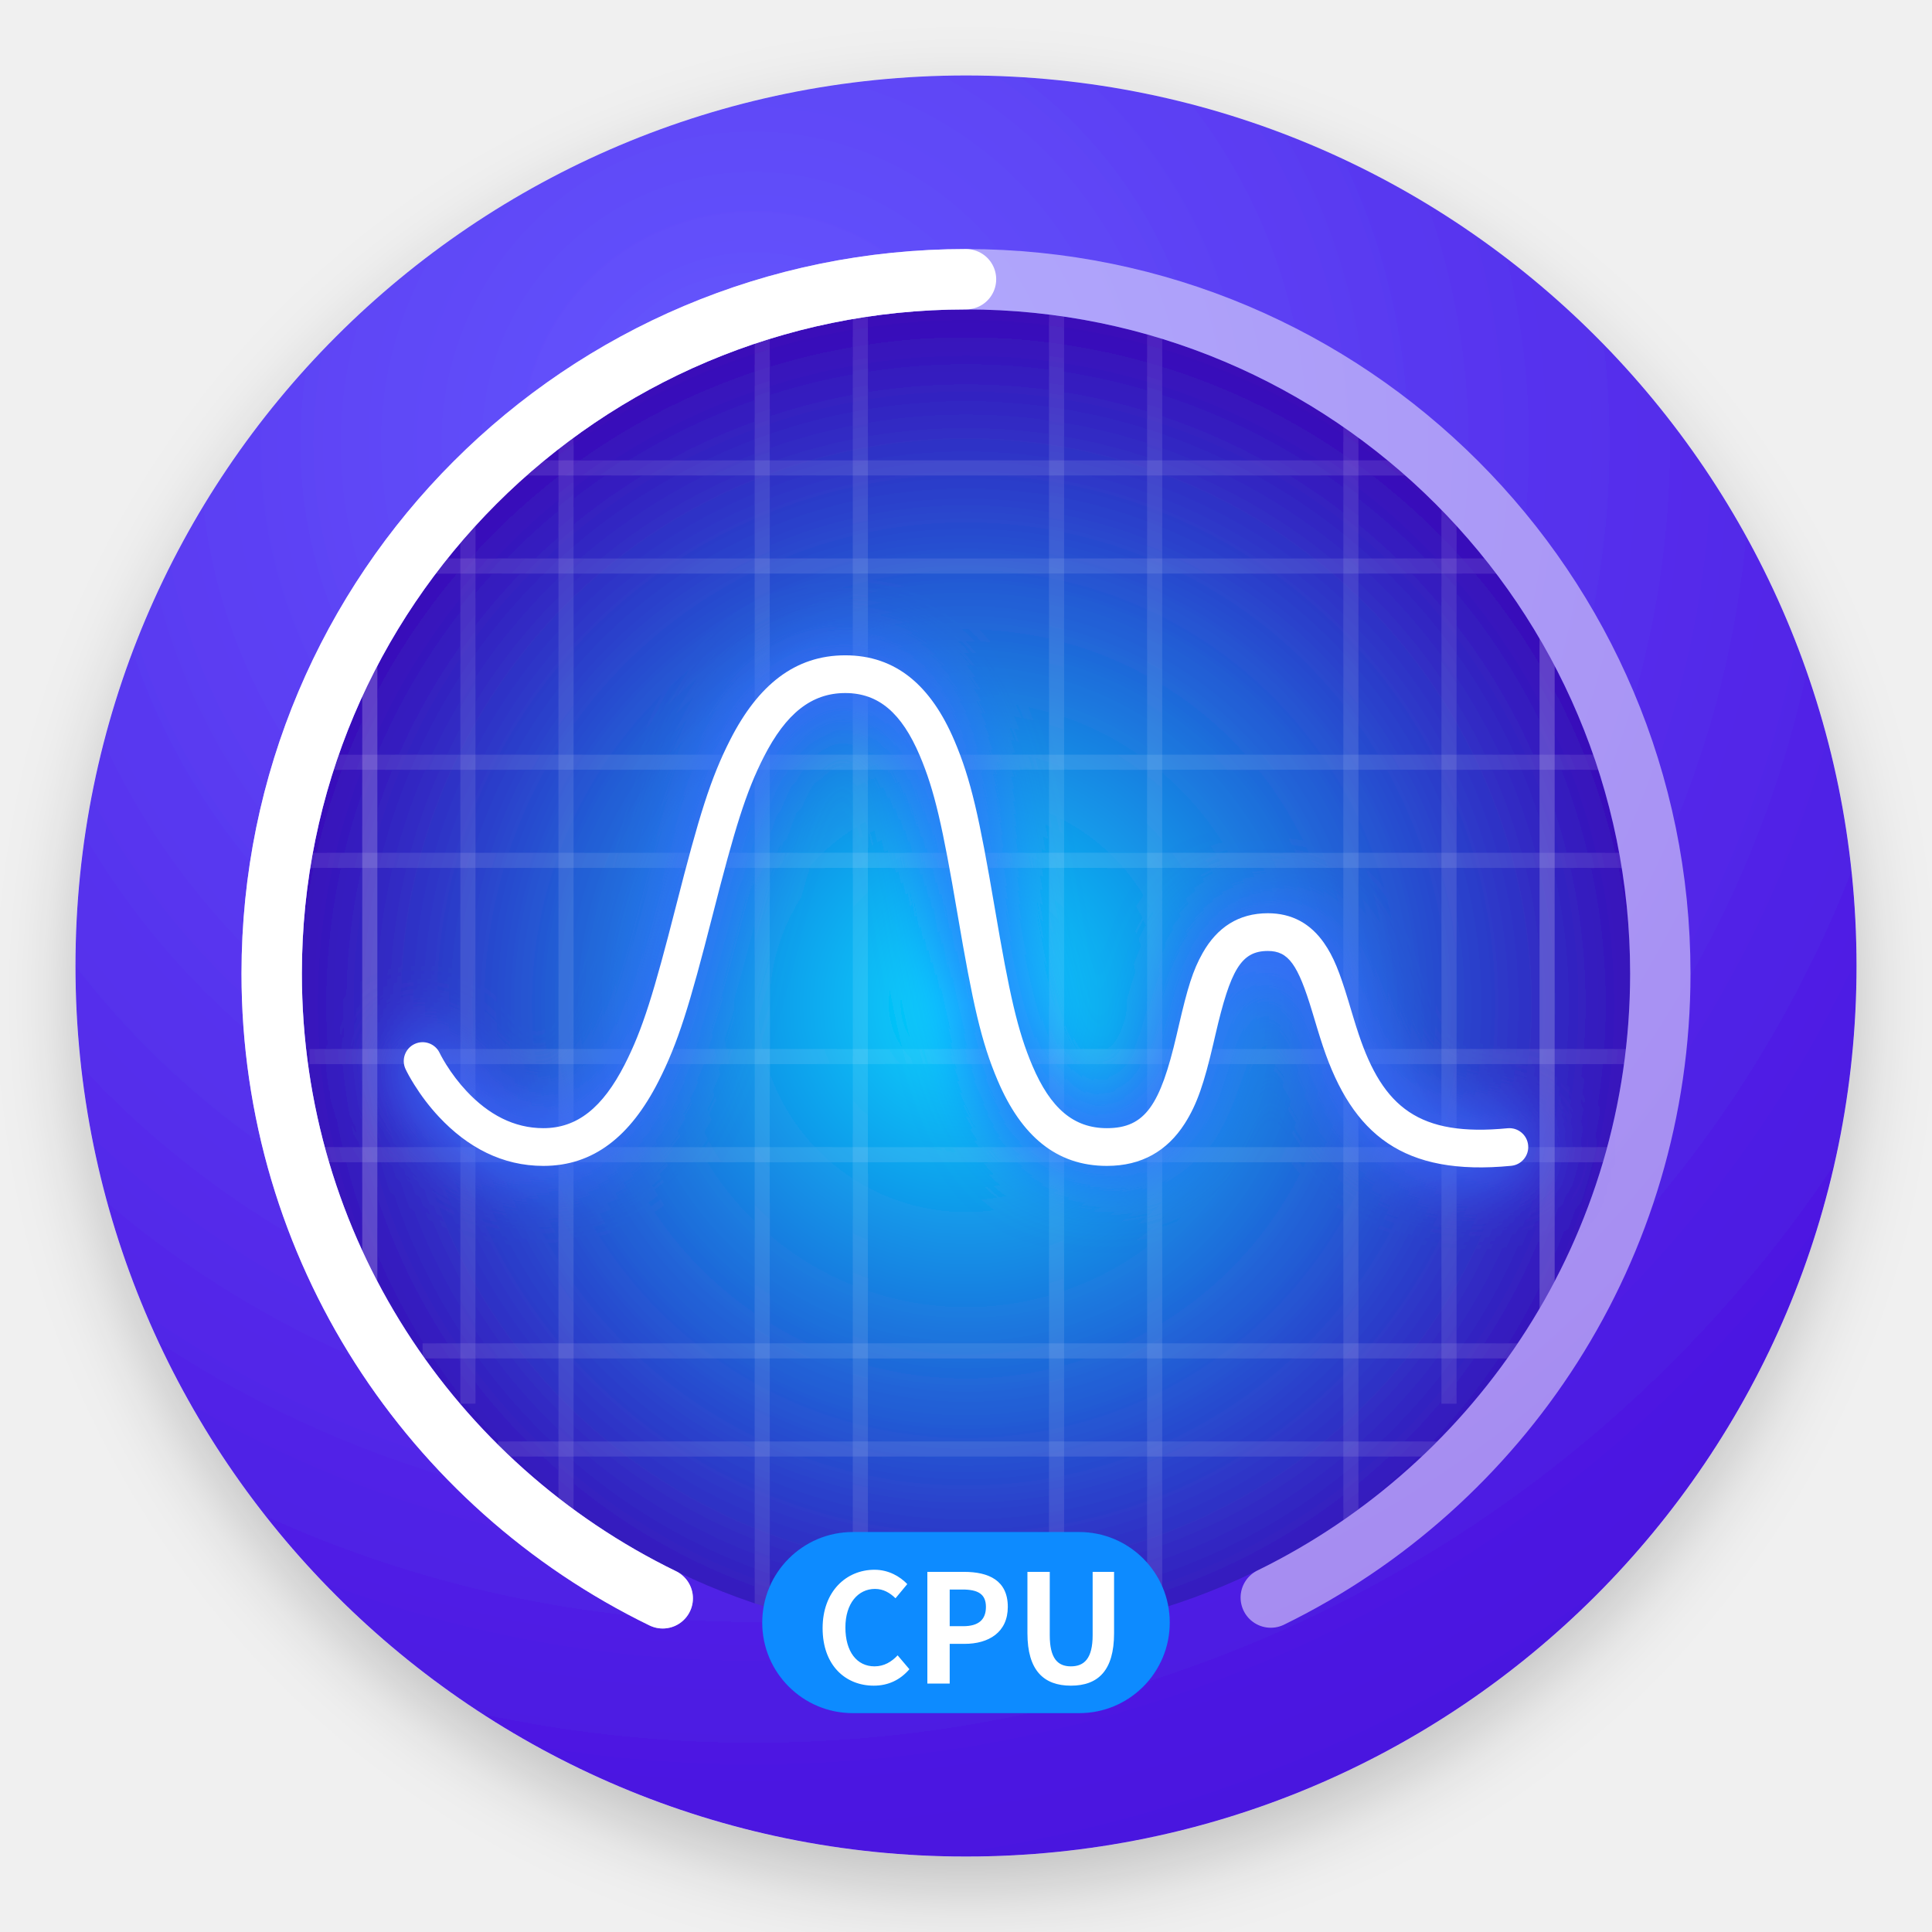
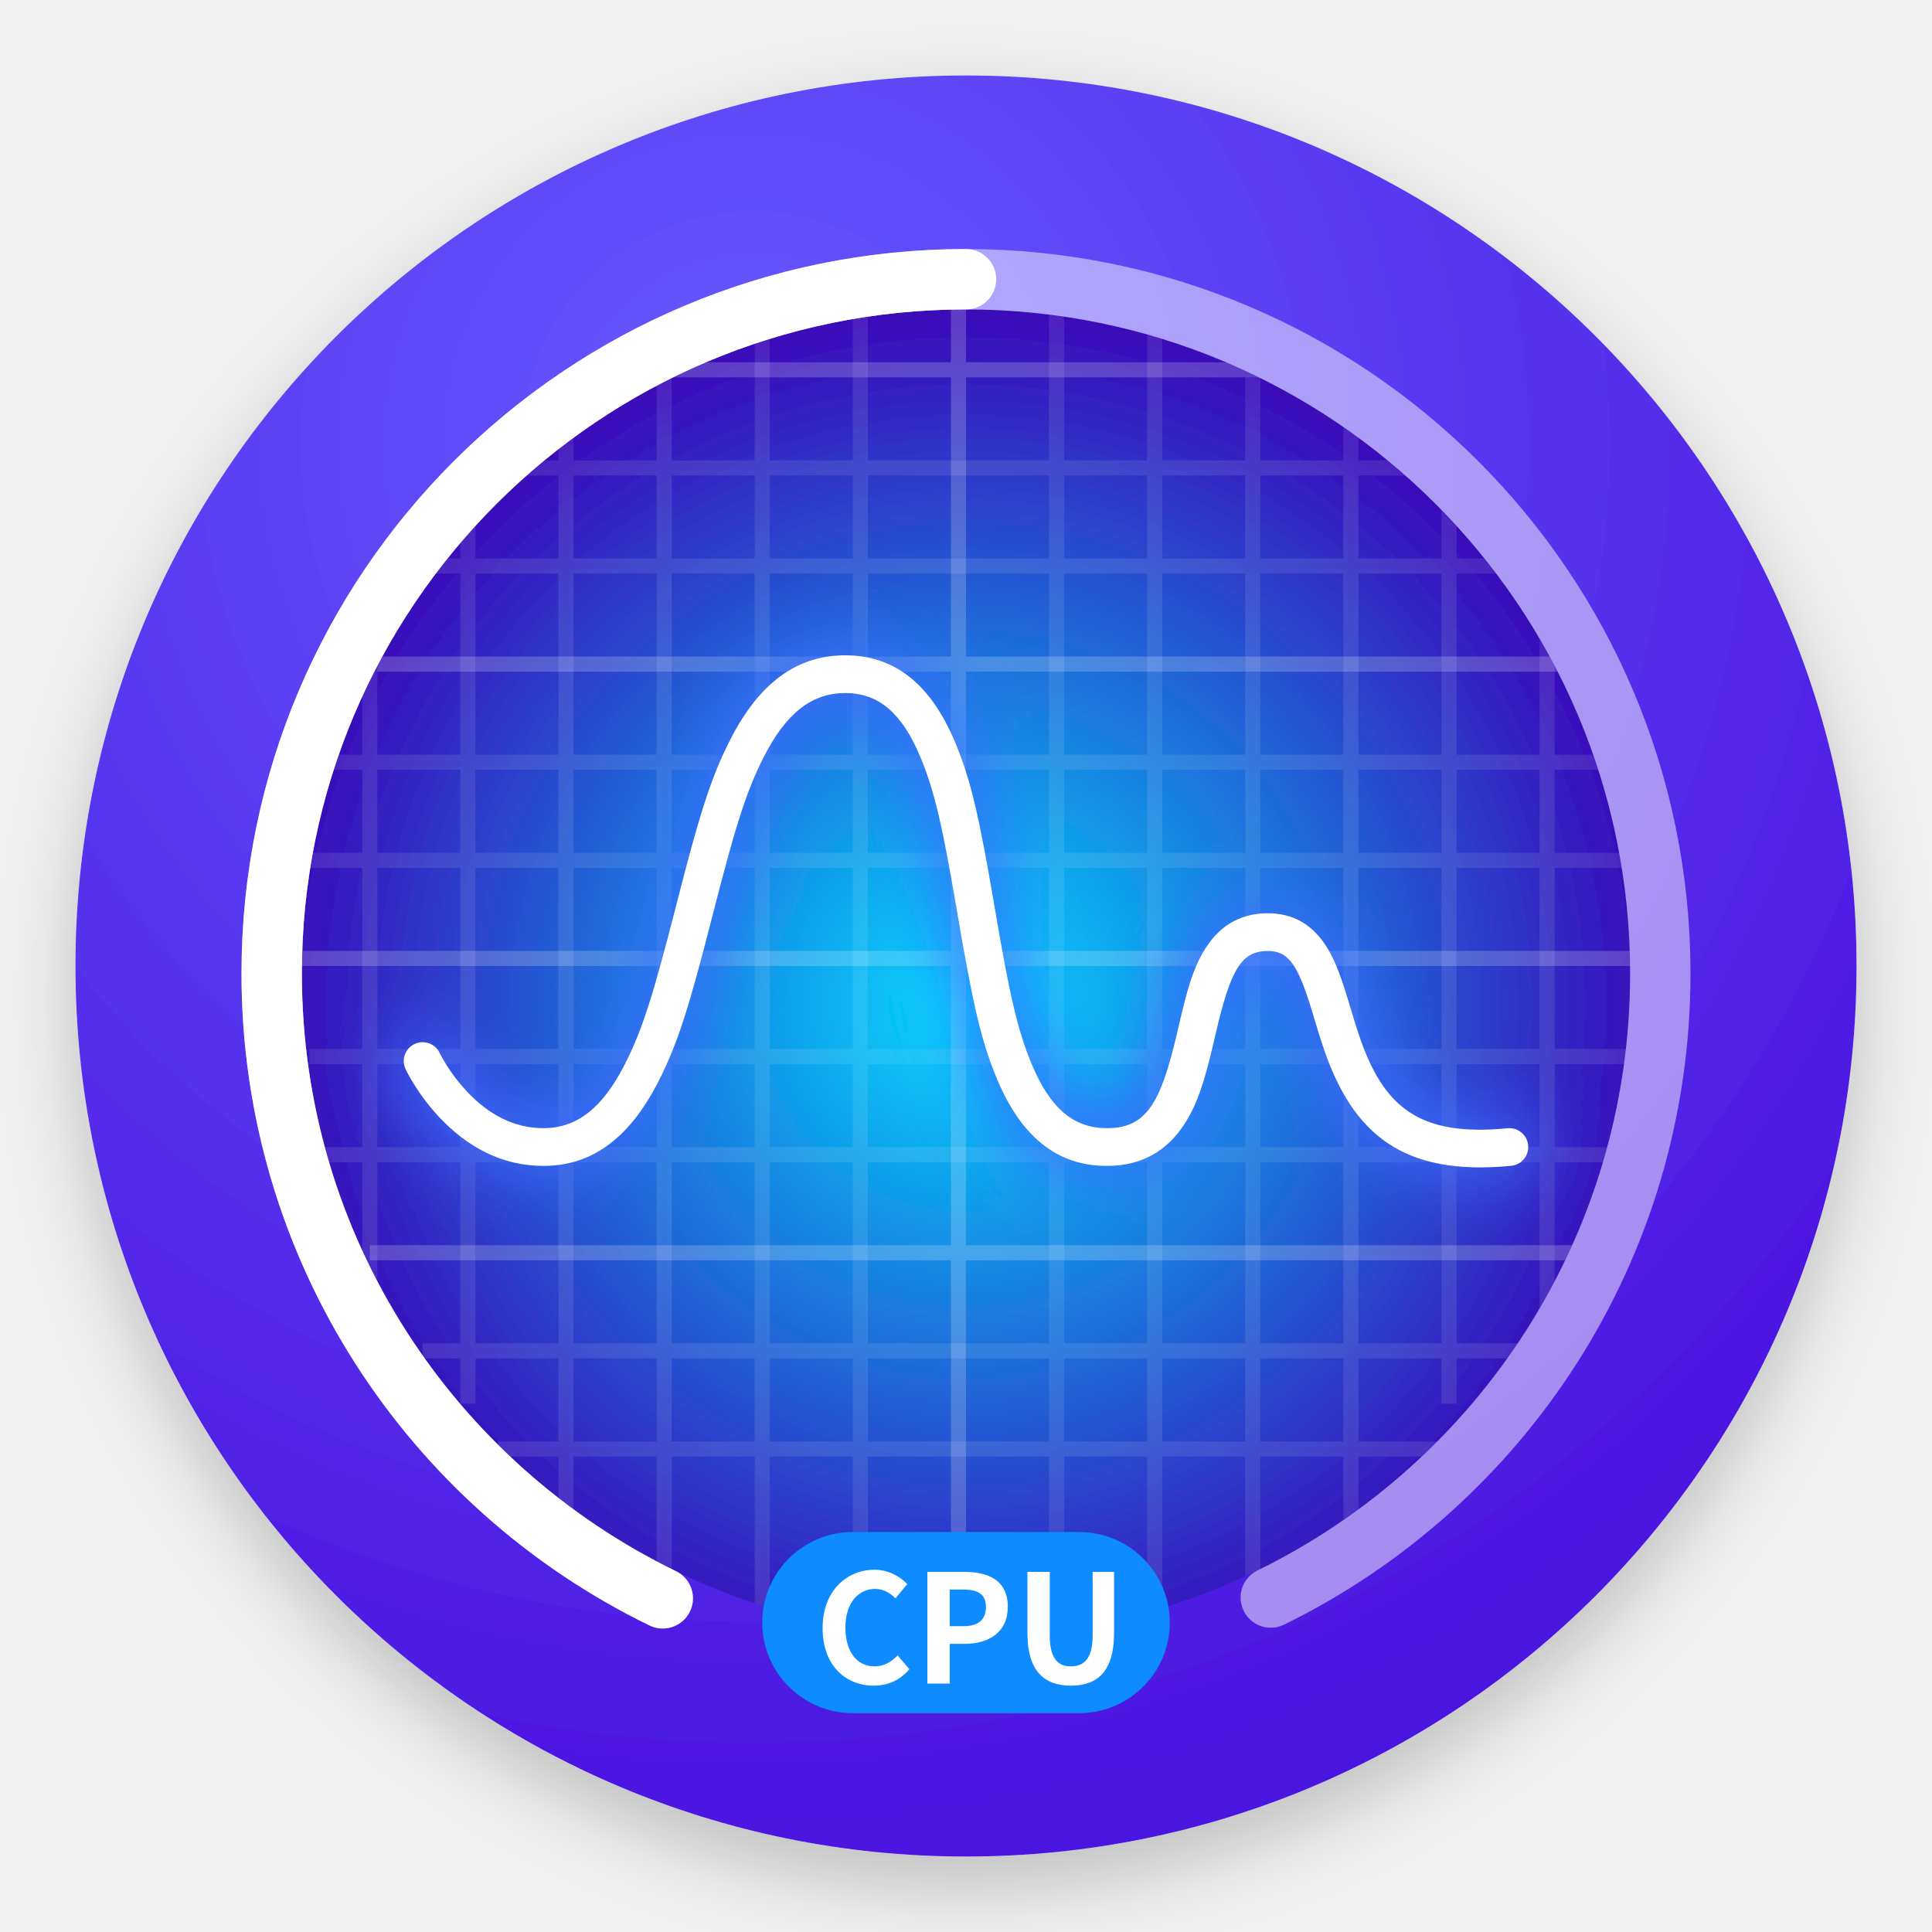
<svg xmlns="http://www.w3.org/2000/svg" xmlns:xlink="http://www.w3.org/1999/xlink" width="256" height="256" viewBox="0 0 256 256">
  <defs>
    <filter id="deepin-system-monitor-a" width="122.9%" height="122.9%" x="-11.4%" y="-11.4%" filterUnits="objectBoundingBox">
      <feOffset dy="4" in="SourceAlpha" result="shadowOffsetOuter1" />
      <feGaussianBlur in="shadowOffsetOuter1" result="shadowBlurOuter1" stdDeviation="5" />
      <feComposite in="shadowBlurOuter1" in2="SourceAlpha" operator="out" result="shadowBlurOuter1" />
      <feColorMatrix in="shadowBlurOuter1" result="shadowMatrixOuter1" values="0 0 0 0 0   0 0 0 0 0   0 0 0 0 0  0 0 0 0.2 0" />
      <feMerge>
        <feMergeNode in="shadowMatrixOuter1" />
        <feMergeNode in="SourceGraphic" />
      </feMerge>
    </filter>
    <radialGradient id="deepin-system-monitor-b" cx="38.256%" cy="21.126%" r="100.21%" fx="38.256%" fy="21.126%">
      <stop offset="0%" stop-color="#665AFF" />
      <stop offset="100%" stop-color="#4300D7" />
    </radialGradient>
    <radialGradient id="deepin-system-monitor-d" cx="50%" cy="52.28%" r="54.424%" fx="50%" fy="52.28%">
      <stop offset="0%" stop-color="#00D8FF" />
      <stop offset="100%" stop-color="#3D00B5" />
    </radialGradient>
    <circle id="deepin-system-monitor-c" cx="88" cy="88" r="88" />
    <path id="deepin-system-monitor-g" d="M43.736,131.657 C43.943,132.099 44.323,132.809 44.879,133.7 C45.794,135.165 46.89,136.628 48.175,138.001 C51.942,142.025 56.556,144.488 62,144.488 C68.658,144.488 73.541,140.552 77.226,133.336 C79.844,128.211 81.372,123.224 84.422,111.279 C87.372,99.729 88.844,94.925 91.226,90.26 C94.141,84.554 97.516,81.833 102,81.833 C106.42,81.833 109.471,84.475 111.866,90.102 C113.843,94.746 114.905,99.545 116.869,111.08 C118.905,123.041 120.01,128.032 122.2,133.178 C125.305,140.473 129.943,144.488 136.667,144.488 C141.265,144.488 144.66,142.513 146.981,138.886 C148.636,136.299 149.558,133.485 150.768,128.318 C150.843,127.997 150.915,127.685 151.06,127.059 C153.049,118.494 154.456,116.009 158,116.009 C160.73,116.009 161.977,117.798 163.858,123.997 C163.953,124.309 164.408,125.826 164.538,126.256 C164.815,127.166 165.05,127.912 165.292,128.634 C169.216,140.354 175.93,145.866 190.242,144.477 C191.616,144.343 192.622,143.121 192.488,141.747 C192.355,140.373 191.133,139.367 189.758,139.5 C178.027,140.639 173.279,136.741 170.034,127.046 C169.809,126.375 169.586,125.671 169.322,124.801 C169.195,124.383 168.74,122.868 168.642,122.545 C167.506,118.799 166.705,116.764 165.442,114.952 C163.66,112.395 161.201,111.009 158,111.009 C154.117,111.009 151.279,112.885 149.366,116.265 C148.055,118.579 147.363,120.875 146.19,125.928 C146.044,126.556 145.973,126.862 145.899,127.179 C143.741,136.399 141.764,139.488 136.667,139.488 C132.247,139.488 129.195,136.847 126.8,131.219 C124.824,126.575 123.762,121.776 121.798,110.241 C119.762,98.281 118.657,93.29 116.467,88.144 C113.362,80.849 108.723,76.833 102,76.833 C95.342,76.833 90.459,80.769 86.774,87.986 C84.156,93.111 82.628,98.097 79.578,110.042 C76.628,121.593 75.156,126.397 72.774,131.061 C69.859,136.767 66.484,139.488 62,139.488 C58.11,139.488 54.724,137.68 51.825,134.584 C50.777,133.465 49.873,132.258 49.121,131.053 C48.859,130.634 48.637,130.248 48.454,129.907 C48.351,129.713 48.287,129.586 48.264,129.537 C47.679,128.286 46.19,127.747 44.94,128.332 C43.69,128.918 43.15,130.406 43.736,131.657 Z" />
    <filter id="deepin-system-monitor-f" width="122.1%" height="148.6%" x="-11.1%" y="-24.3%" filterUnits="objectBoundingBox">
      <feMorphology in="SourceAlpha" operator="dilate" radius="1" result="shadowSpreadOuter1" />
      <feOffset in="shadowSpreadOuter1" result="shadowOffsetOuter1" />
      <feGaussianBlur in="shadowOffsetOuter1" result="shadowBlurOuter1" stdDeviation="4.5" />
      <feColorMatrix in="shadowBlurOuter1" values="0 0 0 0 0.243   0 0 0 0 0.424   0 0 0 0 1  0 0 0 1 0" />
    </filter>
  </defs>
  <g fill="none" fill-rule="evenodd" filter="url(#deepin-system-monitor-a)" transform="translate(10 10)">
    <circle cx="118" cy="118" r="118" fill="url(#deepin-system-monitor-b)" />
    <g transform="translate(30 31)">
      <mask id="deepin-system-monitor-e" fill="#fff">
        <use xlink:href="#deepin-system-monitor-c" />
      </mask>
      <use fill="url(#deepin-system-monitor-d)" xlink:href="#deepin-system-monitor-c" />
-       <path stroke="#FFF" stroke-width="2" d="M45,8 L131,8" mask="url(#deepin-system-monitor-e)" opacity=".2" />
-       <path stroke="#FFF" stroke-width="2" d="M28 21L151 21M16 34L164 34" mask="url(#deepin-system-monitor-e)" opacity=".1" />
-       <path stroke="#FFF" stroke-width="2" d="M10,47 L168,47" mask="url(#deepin-system-monitor-e)" opacity=".2" />
-       <path stroke="#FFF" stroke-width="2" d="M1 60L177 60M1 73L177 73" mask="url(#deepin-system-monitor-e)" opacity=".1" />
-       <path stroke="#FFF" stroke-width="2" d="M0,86 L178,86" mask="url(#deepin-system-monitor-e)" opacity=".2" />
-       <path stroke="#FFF" stroke-width="2" d="M1 99L177 99M3 112L174 112" mask="url(#deepin-system-monitor-e)" opacity=".1" />
-       <path stroke="#FFF" stroke-width="2" d="M9,125 L169,125" mask="url(#deepin-system-monitor-e)" opacity=".2" />
-       <path stroke="#FFF" stroke-width="2" d="M16 138L163 138M26 151L151 151" mask="url(#deepin-system-monitor-e)" opacity=".1" />
-       <path stroke="#FFF" stroke-width="2" d="M165 135L165 39M9 135L9 39" mask="url(#deepin-system-monitor-e)" opacity=".2" />
-       <path stroke="#FFF" stroke-width="2" d="M22 145L22 24M35 167L35 12" mask="url(#deepin-system-monitor-e)" opacity=".1" />
-       <path stroke="#FFF" stroke-width="2" d="M48,168 L48,9" mask="url(#deepin-system-monitor-e)" opacity=".2" />
-       <path stroke="#FFF" stroke-width="2" d="M61 173L61 3M74 172L74-1" mask="url(#deepin-system-monitor-e)" opacity=".1" />
-       <path stroke="#FFF" stroke-width="2" d="M87,173 L87,-1" mask="url(#deepin-system-monitor-e)" opacity=".2" />
-       <path stroke="#FFF" stroke-width="2" d="M100 172L100-1M113 173L113 3" mask="url(#deepin-system-monitor-e)" opacity=".1" />
-       <path stroke="#FFF" stroke-width="2" d="M126,170 L126,9" mask="url(#deepin-system-monitor-e)" opacity=".2" />
-       <path stroke="#FFF" stroke-width="2" d="M139 167L139 12M152 145L152 24" mask="url(#deepin-system-monitor-e)" opacity=".1" />
+       <path stroke="#FFF" stroke-opacity=".1" stroke-width="2" d="M28 21L151 21M16 34L164 34M1 60L177 60M1 73L177 73M1 99L177 99M3 112L174 112M16 138L163 138M26 151L151 151M165 135L165 39M9 135L9 39M22 145L22 24M35 167L35 12M48 168L48 9M61 173L61 3M74 172L74-1M100 172L100-1M113 173L113 3M126 170L126 9M139 167L139 12M152 145L152 24" mask="url(#deepin-system-monitor-e)" />
+       <path stroke="#FFF" stroke-opacity=".2" stroke-width="2" d="M45 8L131 8M10 47L168 47M0 86L178 86M9 125L169 125M87 173L87-1" mask="url(#deepin-system-monitor-e)" />
    </g>
    <path stroke="#FFF" stroke-linecap="round" stroke-width="8" d="M158.385,201.685 C188.951,186.728 210,155.322 210,119 C210,68.19 168.81,27 118,27 C67.19,27 26,68.19 26,119 C26,155.402 47.142,186.867 77.817,201.784" opacity=".497" />
    <path stroke="#FFF" stroke-linecap="round" stroke-linejoin="round" stroke-width="8" d="M118,27 C67.19,27 26,68.19 26,119 C26,155.402 47.142,186.867 77.817,201.784" />
    <g fill-rule="nonzero">
      <use fill="#000" filter="url(#deepin-system-monitor-f)" xlink:href="#deepin-system-monitor-g" />
      <use fill="#FFF" xlink:href="#deepin-system-monitor-g" />
    </g>
    <path fill="#0A8BFF" d="M103,193 L133,193 C139.627,193 145,198.373 145,205 C145,211.627 139.627,217 133,217 L103,217 C96.373,217 91,211.627 91,205 C91,198.373 96.373,193 103,193 Z" />
    <path fill="#FFF" d="M105.78,213.36 C107.7,213.36 109.28,212.6 110.5,211.18 L108.94,209.34 C108.14,210.2 107.14,210.8 105.88,210.8 C103.54,210.8 102.02,208.86 102.02,205.64 C102.02,202.46 103.7,200.54 105.94,200.54 C107.06,200.54 107.92,201.06 108.66,201.78 L110.22,199.9 C109.26,198.9 107.76,198 105.88,198 C102.14,198 99,200.86 99,205.74 C99,210.68 102.04,213.36 105.78,213.36 Z M112.88,213.08 L112.88,198.28 L117.74,198.28 C121.02,198.28 123.54,199.42 123.54,202.92 C123.54,206.3 121,207.82 117.82,207.82 L115.84,207.82 L115.84,213.08 L112.88,213.08 Z M115.84,205.48 L117.62,205.48 C119.66,205.48 120.64,204.62 120.64,202.92 C120.64,201.2 119.56,200.62 117.52,200.62 L115.84,200.62 L115.84,205.48 Z M131.9,213.36 C135.52,213.36 137.62,211.34 137.62,206.42 L137.62,198.28 L134.78,198.28 L134.78,206.68 C134.78,209.76 133.66,210.8 131.9,210.8 C130.16,210.8 129.1,209.76 129.1,206.68 L129.1,198.28 L126.14,198.28 L126.14,206.42 C126.14,211.34 128.3,213.36 131.9,213.36 Z" />
  </g>
</svg>
